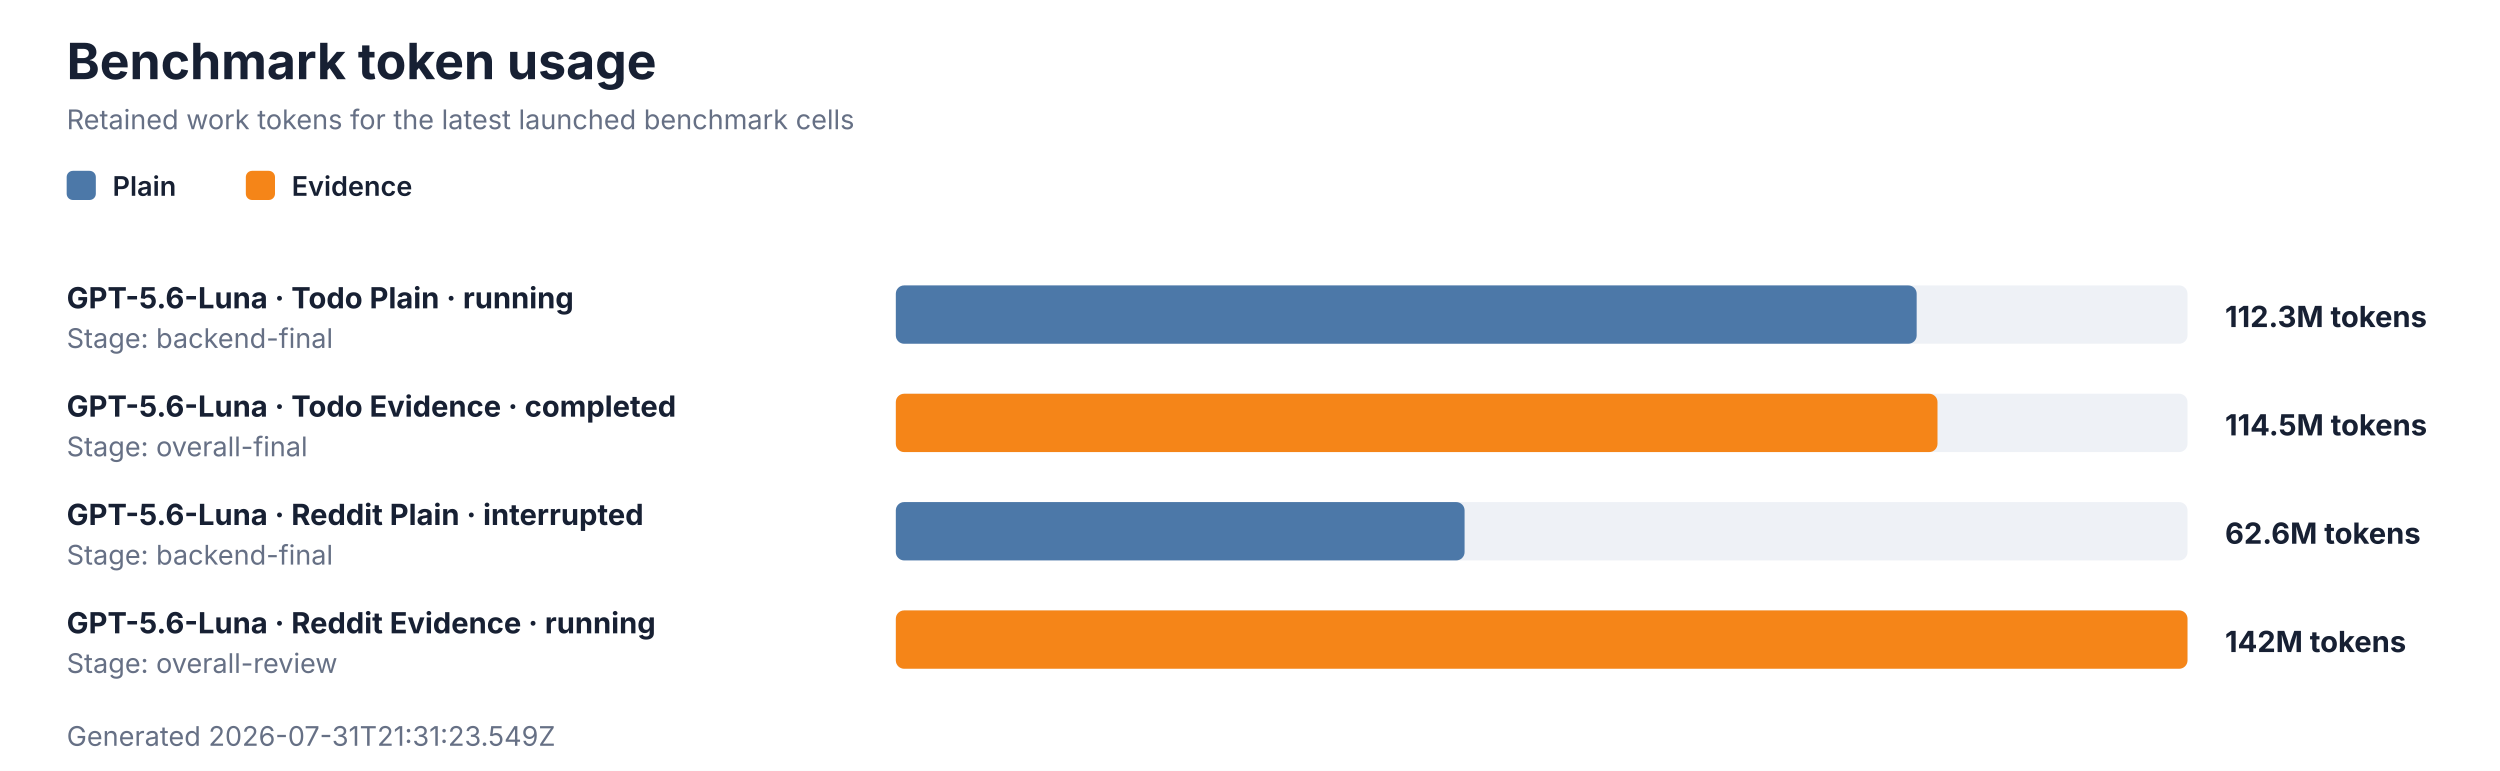
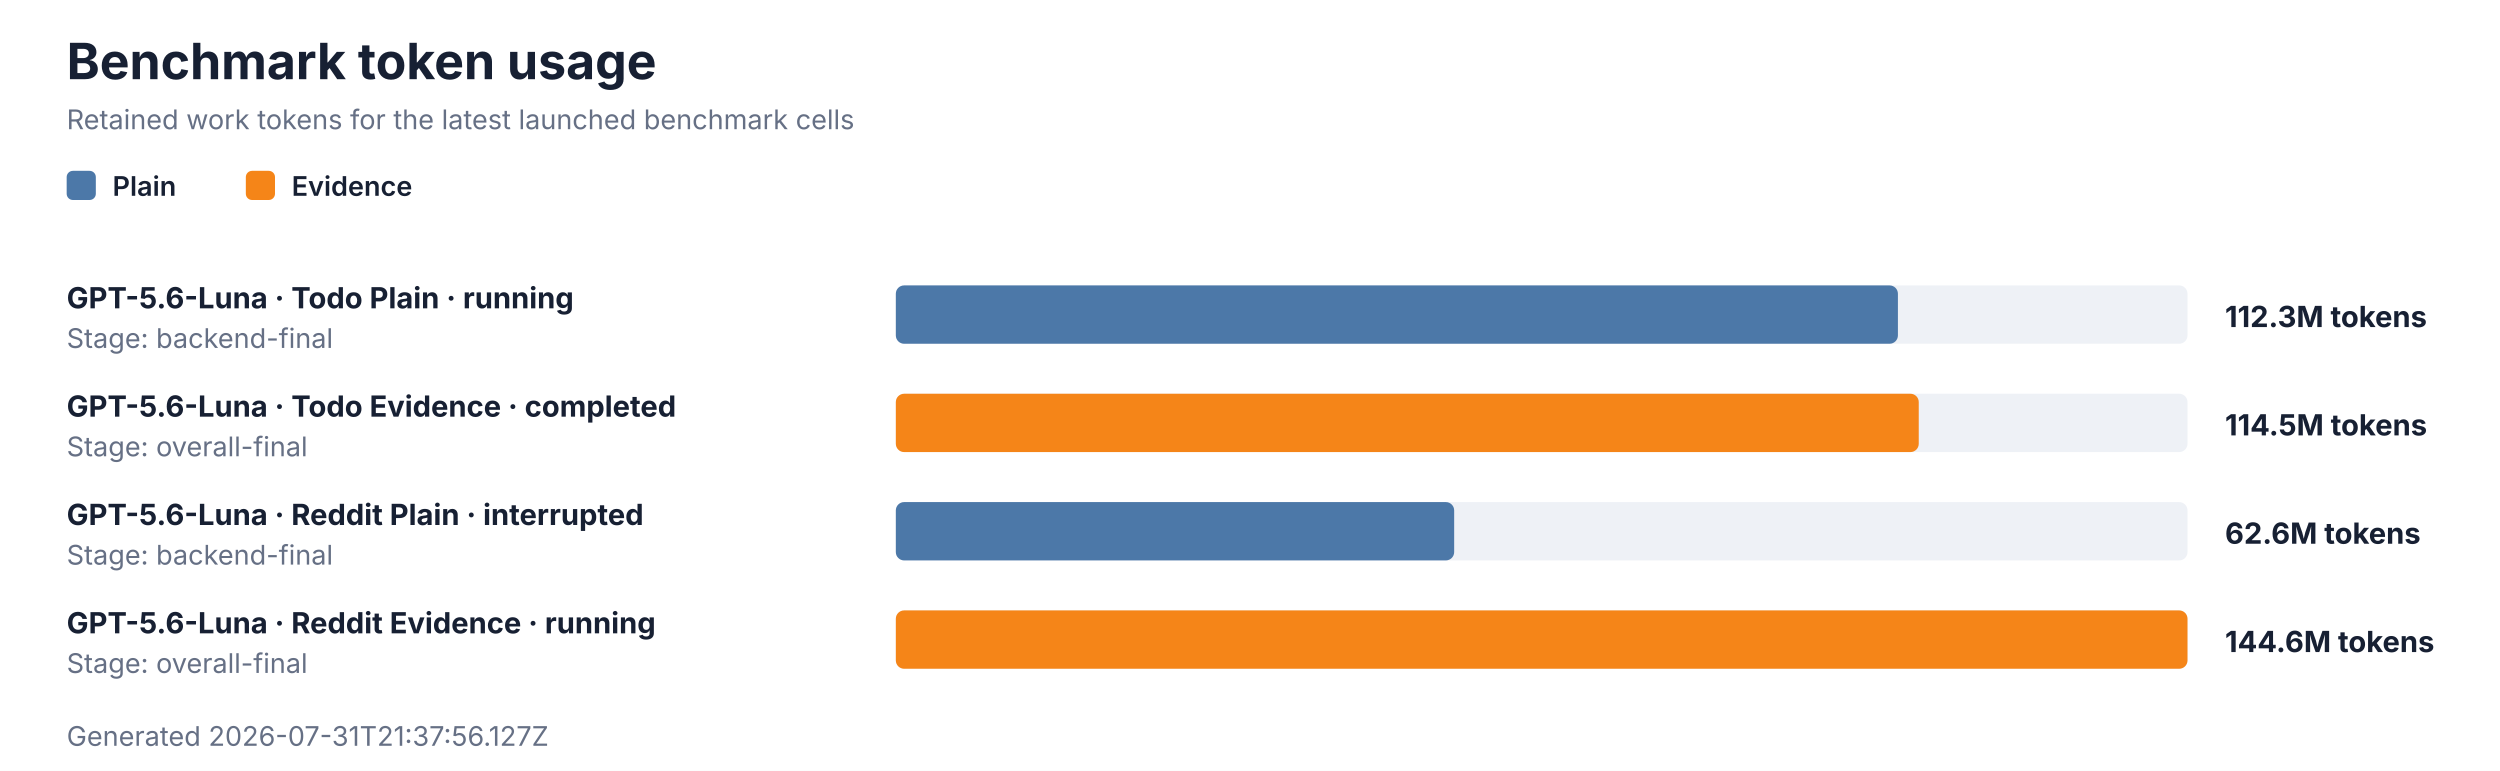
<svg xmlns="http://www.w3.org/2000/svg" role="img" aria-labelledby="title description" viewBox="0 0 1200 370" width="1200" height="370">
  <style>
  text { font-family: Inter, ui-sans-serif, system-ui, -apple-system, BlinkMacSystemFont, 'Segoe UI', sans-serif; fill: #172033; }
  .title { font-size: 24px; font-weight: 700; }
  .subtitle, .stage, .generated { font-size: 13px; fill: #667085; }
  .label { font-size: 14px; font-weight: 650; }
  .value { font-size: 14px; font-weight: 700; }
  .legend { font-size: 13px; font-weight: 600; }
  .empty { font-size: 15px; fill: #667085; }
  .track { fill: #eef1f6; }
</style>
  <rect width="1200" height="370" fill="#ffffff" />
  <text x="32" y="38" class="title">Benchmark token usage</text>
  <text x="32" y="62" class="subtitle">Retained work tokens for the latest launched benchmark cells</text>
  <rect x="32" y="82" width="14" height="14" rx="3" fill="#4c78a8" />
  <text x="54" y="94" class="legend">Plain</text>
  <rect x="118" y="82" width="14" height="14" rx="3" fill="#f58518" />
  <text x="140" y="94" class="legend">Evidence</text>
  <text x="32" y="148" class="label">GPT-5.6-Luna · Todo Plain · running</text>
  <text x="32" y="167" class="stage">Stage: backend-final</text>
  <rect x="430" y="137" width="620" height="28" rx="4" class="track" />
-   <rect x="430" y="137" width="490" height="28" rx="4" fill="#4c78a8" />
+   <rect x="430" y="137" width="481" height="28" rx="4" fill="#4c78a8" />
  <text x="1068" y="157" class="value">112.3M tokens</text>
  <text x="32" y="200" class="label">GPT-5.6-Luna · Todo Evidence · completed</text>
  <text x="32" y="219" class="stage">Stage: overall-final</text>
  <rect x="430" y="189" width="620" height="28" rx="4" class="track" />
-   <rect x="430" y="189" width="500" height="28" rx="4" fill="#f58518" />
+   <rect x="430" y="189" width="491" height="28" rx="4" fill="#f58518" />
  <text x="1068" y="209" class="value">114.5M tokens</text>
  <text x="32" y="252" class="label">GPT-5.6-Luna · Reddit Plain · interrupted</text>
  <text x="32" y="271" class="stage">Stage: backend-final</text>
  <rect x="430" y="241" width="620" height="28" rx="4" class="track" />
-   <rect x="430" y="241" width="273" height="28" rx="4" fill="#4c78a8" />
+   <rect x="430" y="241" width="268" height="28" rx="4" fill="#4c78a8" />
  <text x="1068" y="261" class="value">62.6M tokens</text>
  <text x="32" y="304" class="label">GPT-5.6-Luna · Reddit Evidence · running</text>
-   <text x="32" y="323" class="stage">Stage: overall-review</text>
+   <text x="32" y="323" class="stage">Stage: overall-final</text>
  <rect x="430" y="293" width="620" height="28" rx="4" class="track" />
  <rect x="430" y="293" width="620" height="28" rx="4" fill="#f58518" />
-   <text x="1068" y="313" class="value">142M tokens</text>
-   <text x="32" y="358" class="generated">Generated 2026-07-31T21:31:23.549Z</text>
+   <text x="1068" y="313" class="value">144.6M tokens</text>
+   <text x="32" y="358" class="generated">Generated 2026-07-31T21:37:56.127Z</text>
</svg>
